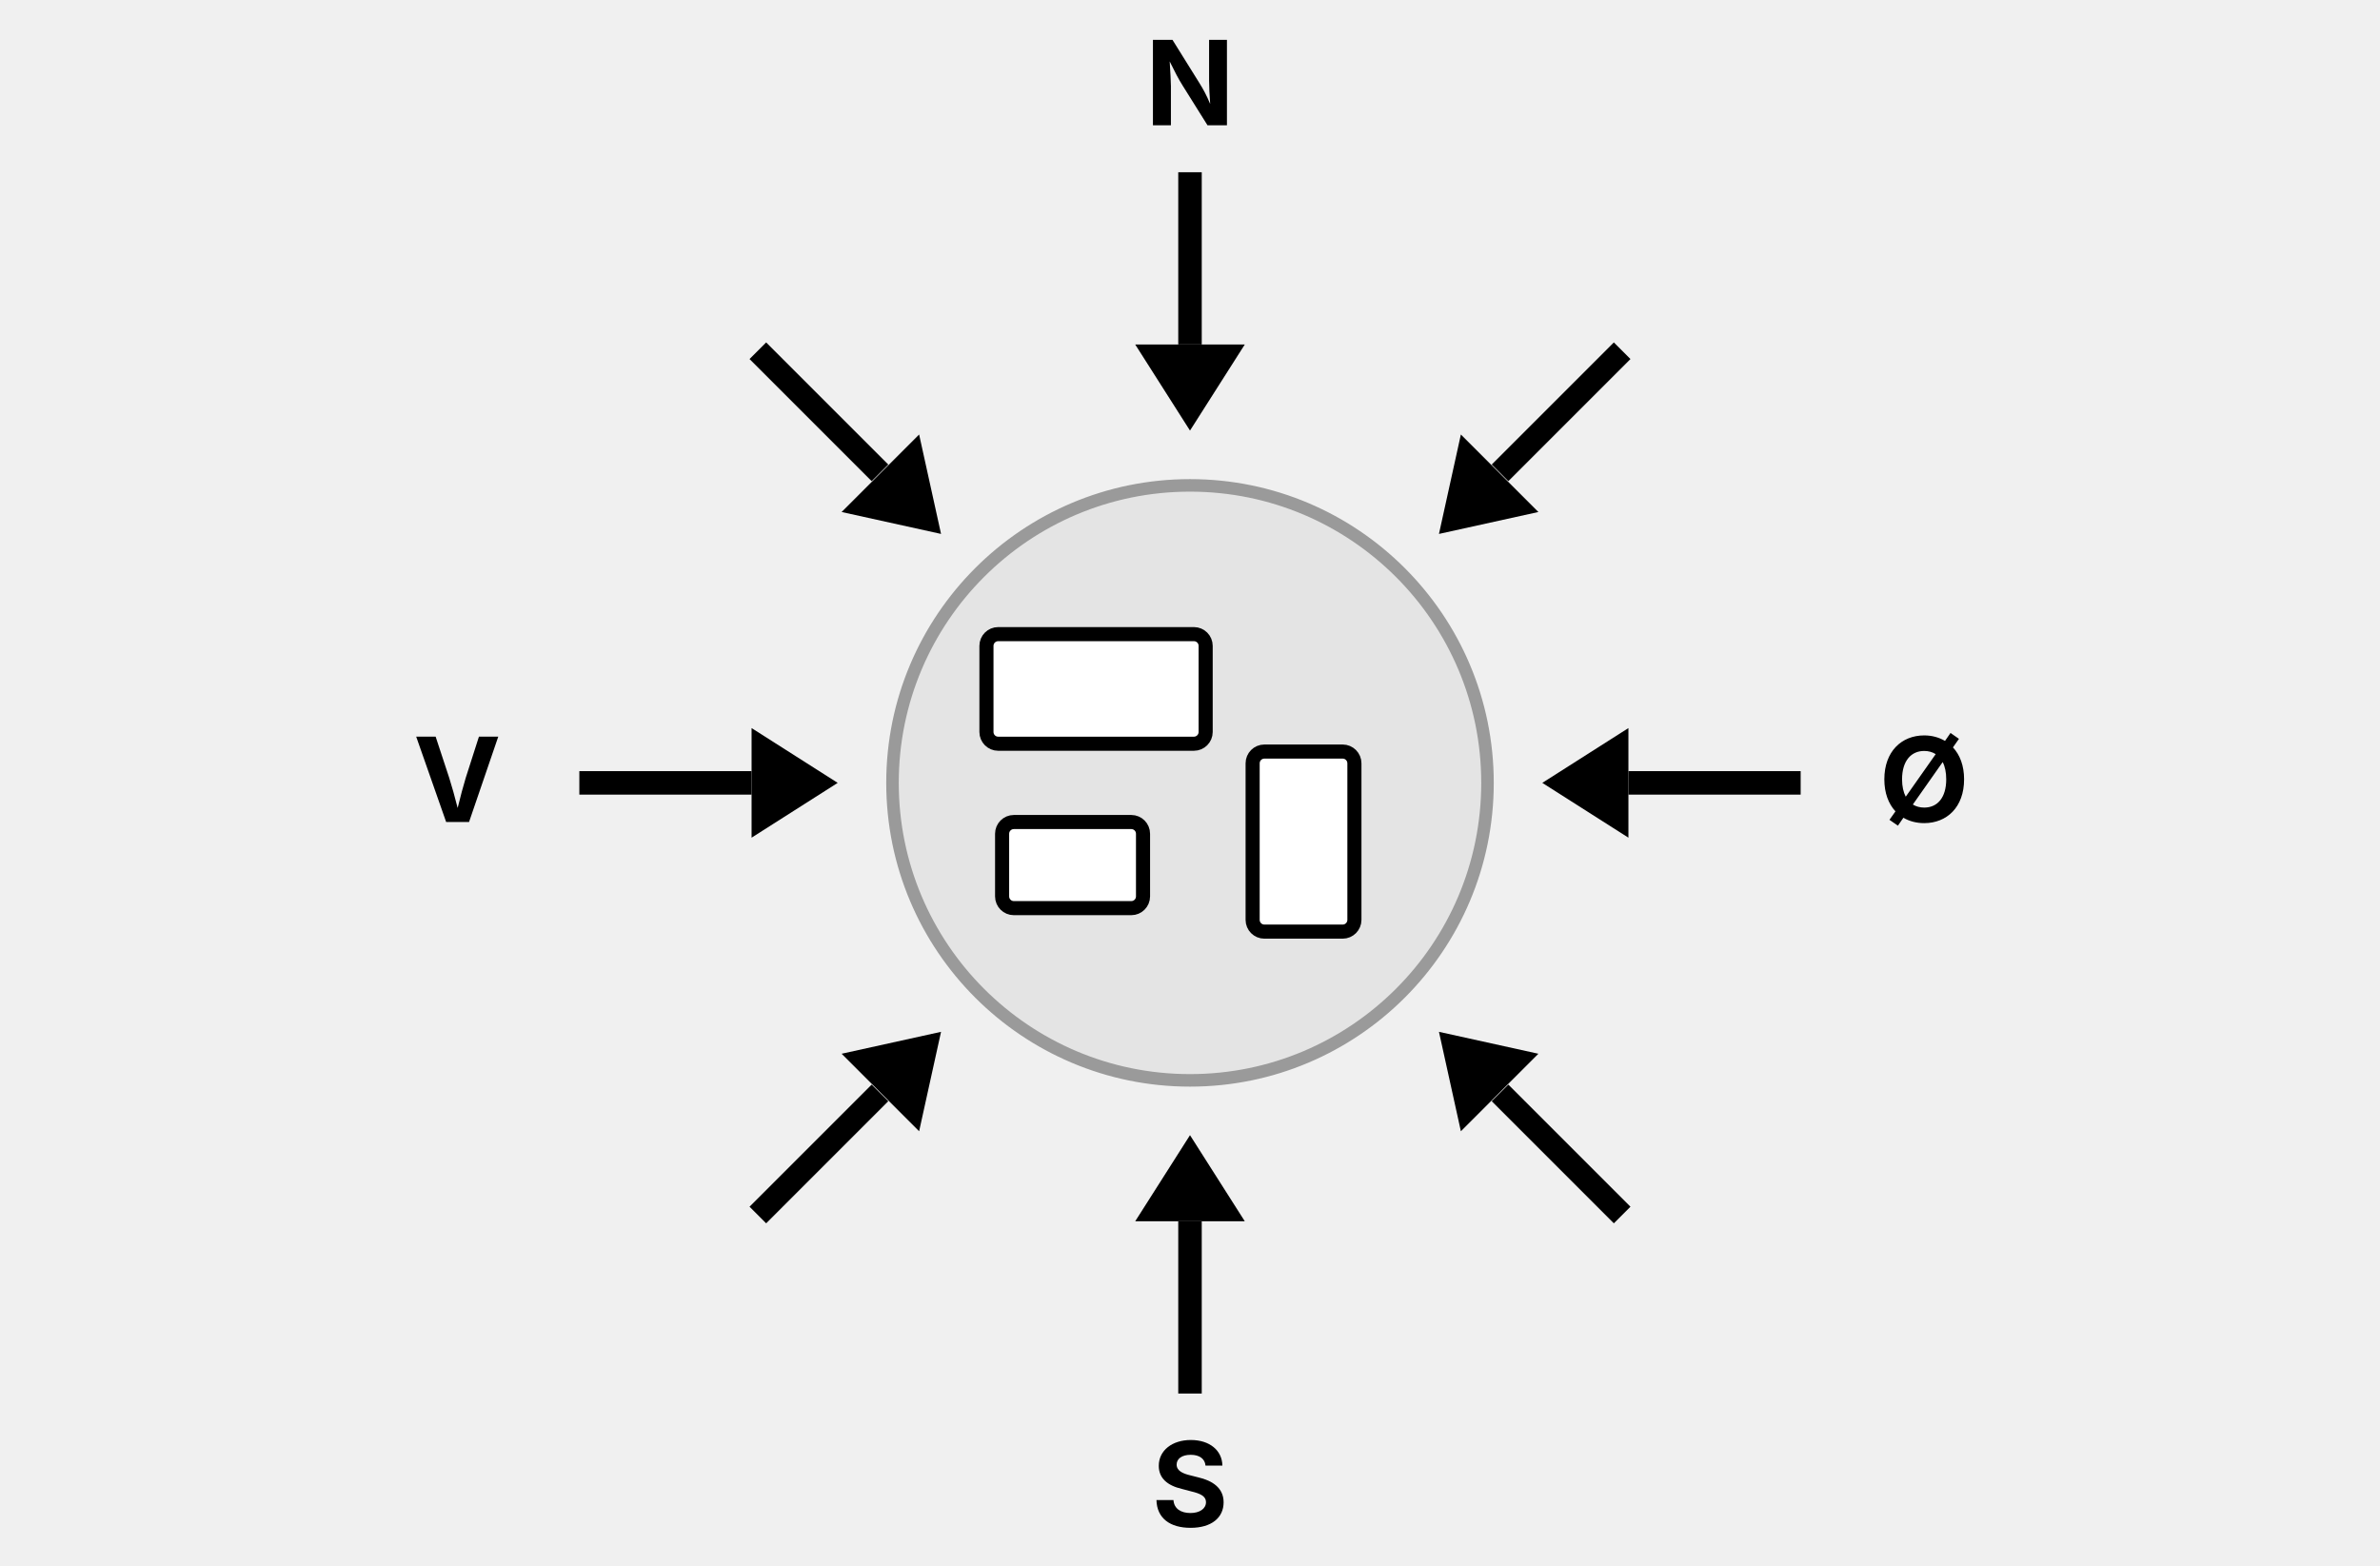
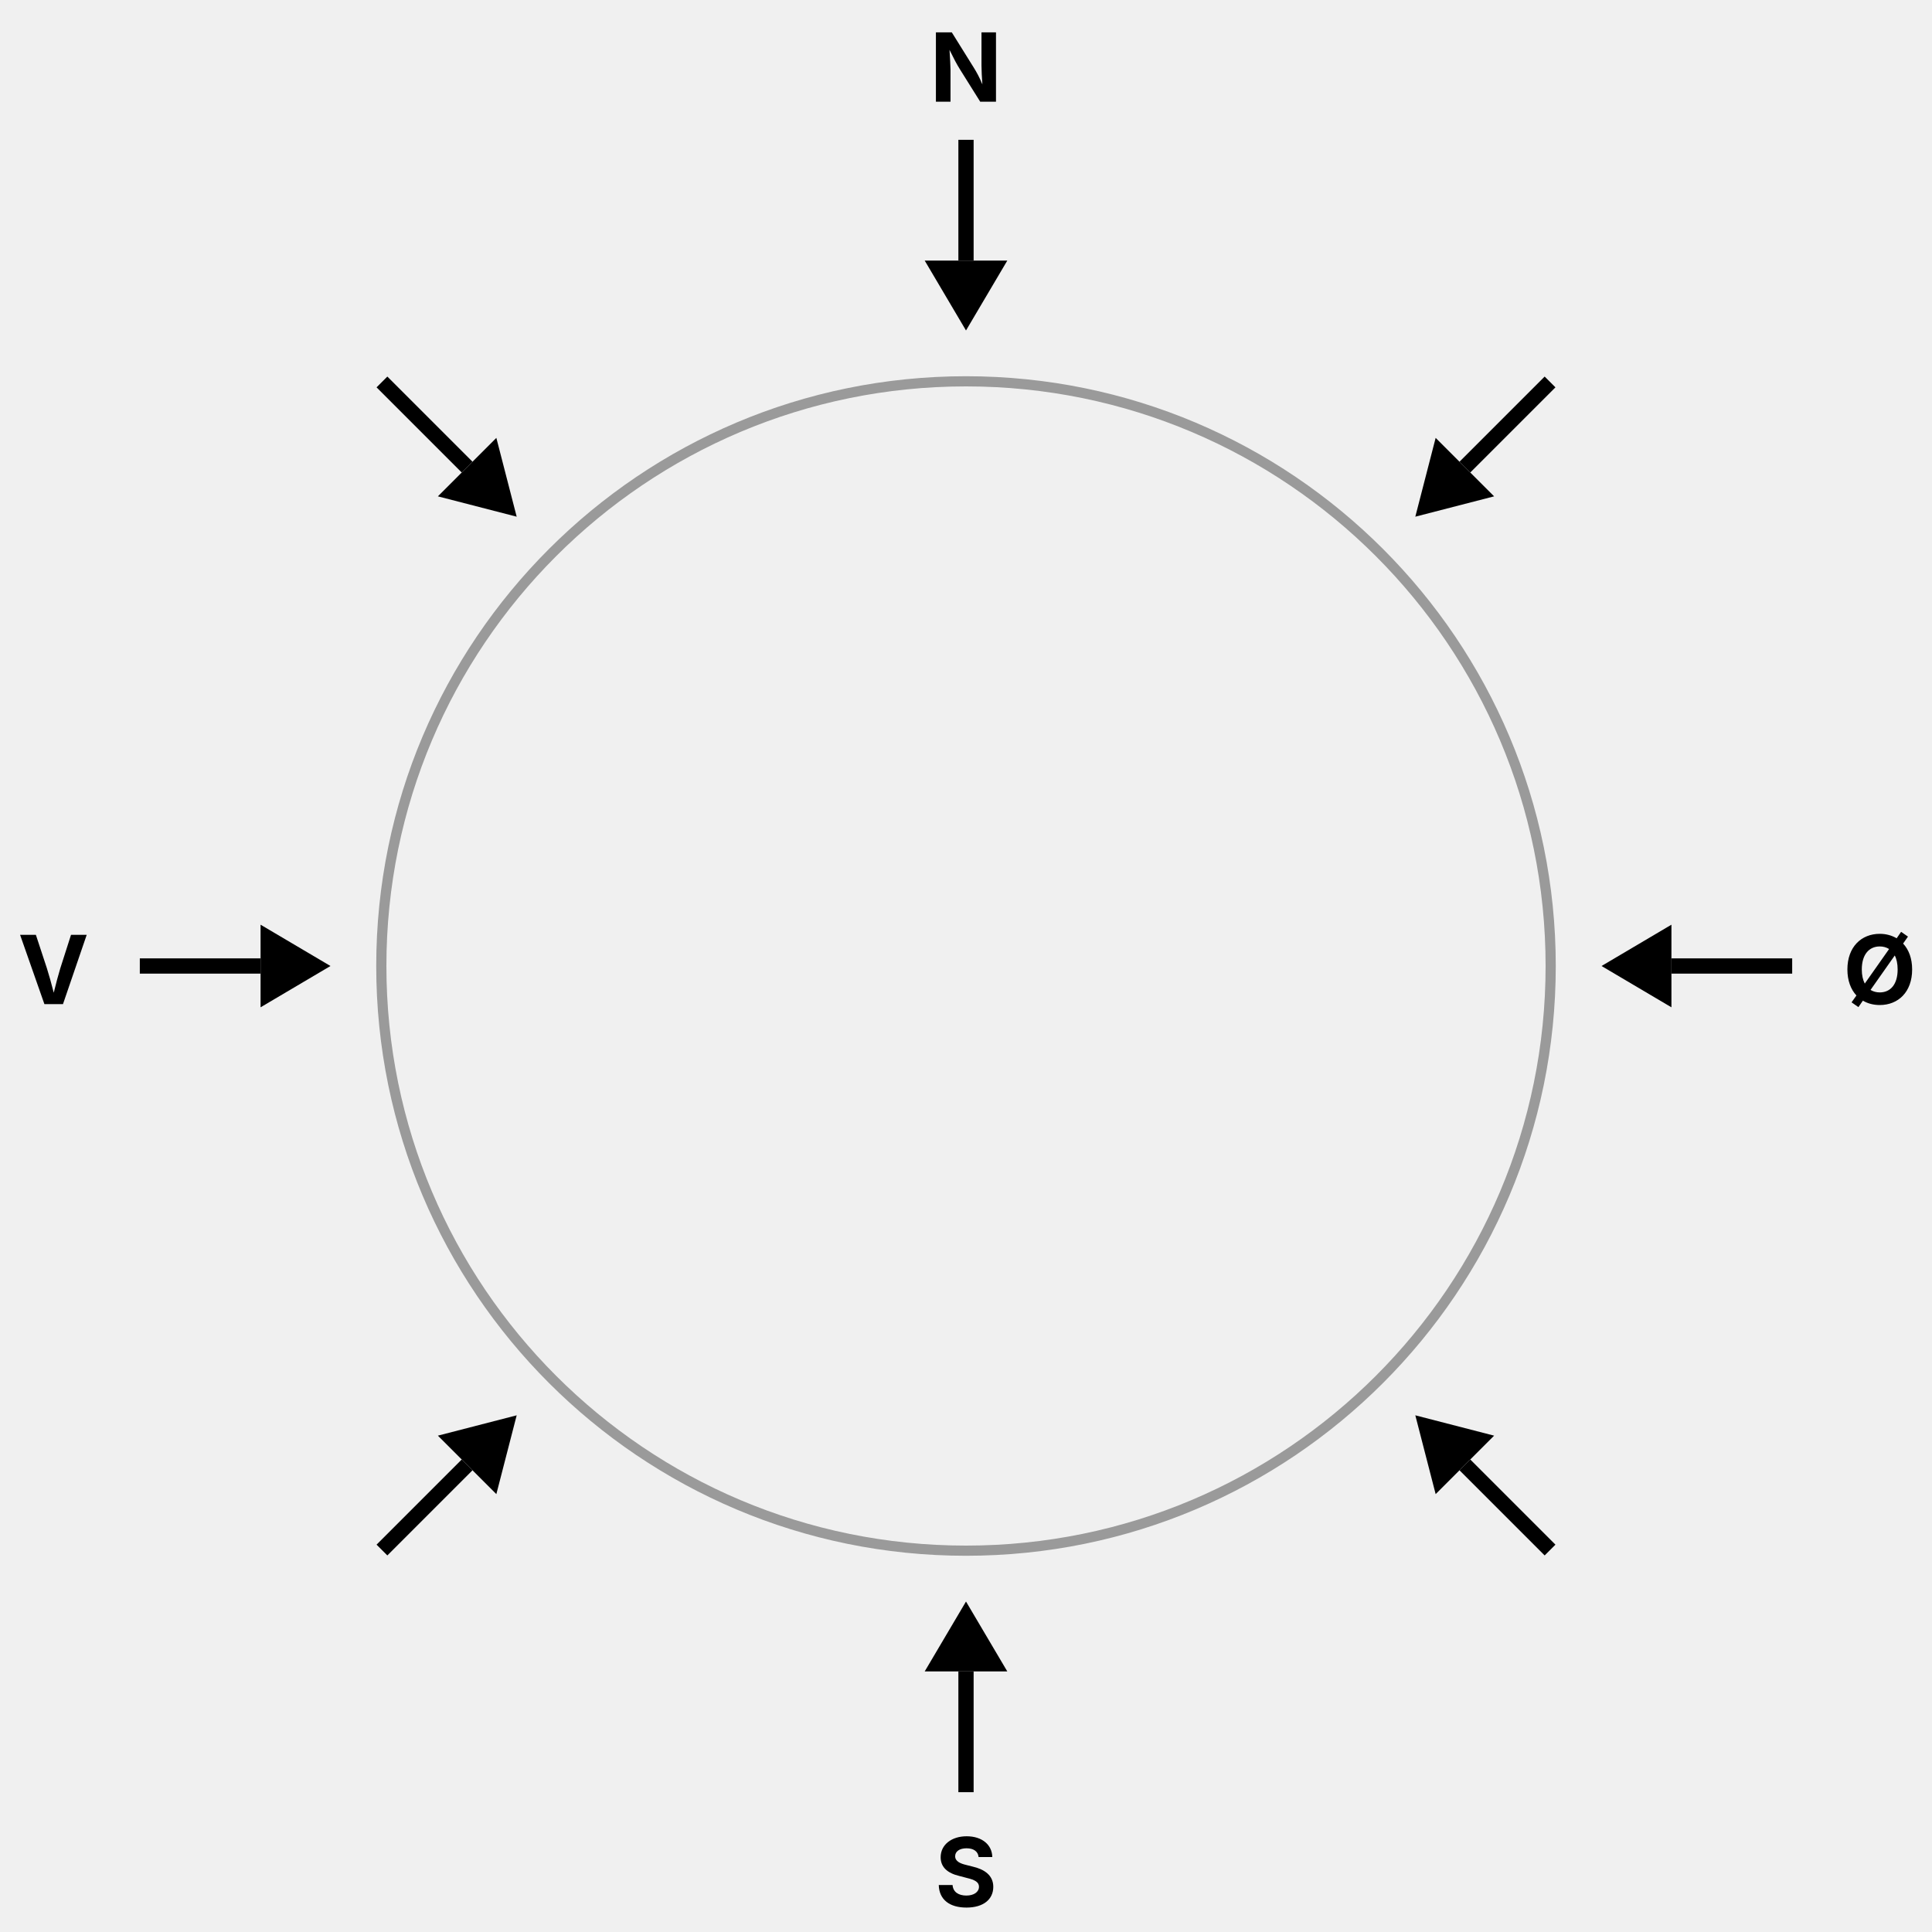
- <svg xmlns="http://www.w3.org/2000/svg" viewBox="0 0 304 200" role="img" aria-label="Tomta sett ovenfra, med piler som peker inn mot den fra åtte vindretninger, merket nord, øst, sør og vest">
-   <g fill="#E4E4E4" stroke="#9A9A9A" stroke-width="1.6">
-     <circle cx="152" cy="100" r="38" />
+ <svg xmlns="http://www.w3.org/2000/svg" viewBox="0 0 304 304" role="img" aria-label="Piler som peker inn mot tomta fra åtte vindretninger, merket nord, øst, sør og vest">
+   <g fill="none" stroke="#9A9A9A" stroke-width="1.6">
+     <circle cx="152" cy="152" r="92" />
  </g>
-   <g fill="#FFFFFF" stroke="#000000" stroke-width="1.8" stroke-linejoin="round">
-     <rect x="126" y="81" width="28" height="14" rx="1.5" />
-     <rect x="160" y="96" width="13" height="23" rx="1.5" />
-     <rect x="128" y="105" width="18" height="11" rx="1.5" />
-   </g>
-   <g stroke="#000000" stroke-width="3" stroke-linecap="butt">
-     <line x1="152.0" y1="178.0" x2="152.0" y2="156.0" />
-     <polygon points="152.0,145.0 145.0,156.0 159.0,156.0" stroke="none" fill="#000000" />
-     <line x1="96.8" y1="155.2" x2="112.4" y2="139.6" />
-     <polygon points="120.2,131.8 107.5,134.6 117.4,144.5" stroke="none" fill="#000000" />
-     <line x1="74.0" y1="100.0" x2="96.0" y2="100.0" />
-     <polygon points="107.0,100.0 96.0,93.0 96.0,107.0" stroke="none" fill="#000000" />
-     <line x1="96.8" y1="44.8" x2="112.4" y2="60.4" />
-     <polygon points="120.2,68.2 117.4,55.5 107.5,65.4" stroke="none" fill="#000000" />
-     <line x1="152.0" y1="22.0" x2="152.0" y2="44.0" />
-     <polygon points="152.0,55.0 159.0,44.0 145.0,44.0" stroke="none" fill="#000000" />
-     <line x1="207.2" y1="44.8" x2="191.6" y2="60.4" />
-     <polygon points="183.8,68.2 196.5,65.4 186.6,55.5" stroke="none" fill="#000000" />
-     <line x1="230.0" y1="100.0" x2="208.0" y2="100.0" />
-     <polygon points="197.0,100.0 208.0,107.0 208.0,93.0" stroke="none" fill="#000000" />
-     <line x1="207.2" y1="155.2" x2="191.6" y2="139.6" />
-     <polygon points="183.8,131.8 186.6,144.5 196.5,134.6" stroke="none" fill="#000000" />
+   <g stroke="#000000" stroke-width="2.4" stroke-linecap="butt">
+     <line x1="152.0" y1="282.0" x2="152.0" y2="263.0" />
+     <polygon points="152.0,252.0 145.5,263.0 158.5,263.0" stroke="none" fill="#000000" />
+     <line x1="60.1" y1="243.9" x2="73.5" y2="230.5" />
+     <polygon points="81.3,222.7 68.9,225.9 78.1,235.1" stroke="none" fill="#000000" />
+     <line x1="22.0" y1="152.0" x2="41.0" y2="152.0" />
+     <polygon points="52.0,152.0 41.0,145.5 41.0,158.5" stroke="none" fill="#000000" />
+     <line x1="60.1" y1="60.1" x2="73.5" y2="73.5" />
+     <polygon points="81.3,81.3 78.1,68.9 68.9,78.1" stroke="none" fill="#000000" />
+     <line x1="152.0" y1="22.0" x2="152.0" y2="41.0" />
+     <polygon points="152.0,52.0 158.5,41.0 145.5,41.0" stroke="none" fill="#000000" />
+     <line x1="243.9" y1="60.1" x2="230.5" y2="73.5" />
+     <polygon points="222.7,81.3 235.1,78.1 225.9,68.9" stroke="none" fill="#000000" />
+     <line x1="282.0" y1="152.0" x2="263.0" y2="152.0" />
+     <polygon points="252.0,152.0 263.0,158.5 263.0,145.5" stroke="none" fill="#000000" />
+     <line x1="243.9" y1="243.9" x2="230.5" y2="230.5" />
+     <polygon points="222.7,222.7 225.9,235.1 235.1,225.9" stroke="none" fill="#000000" />
  </g>
  <g font-family="'Artifakt Element','Inter','Helvetica Neue',Helvetica,Arial,sans-serif" font-size="15" font-weight="700" fill="#000000">
    <text x="152" y="16" text-anchor="middle">N</text>
-     <text x="152" y="195" text-anchor="middle">S</text>
-     <text x="240" y="105" text-anchor="start">Ø</text>
-     <text x="64" y="105" text-anchor="end">V</text>
+     <text x="152" y="300" text-anchor="middle">S</text>
+     <text x="290" y="158" text-anchor="start">Ø</text>
+     <text x="14" y="158" text-anchor="end">V</text>
  </g>
</svg>
